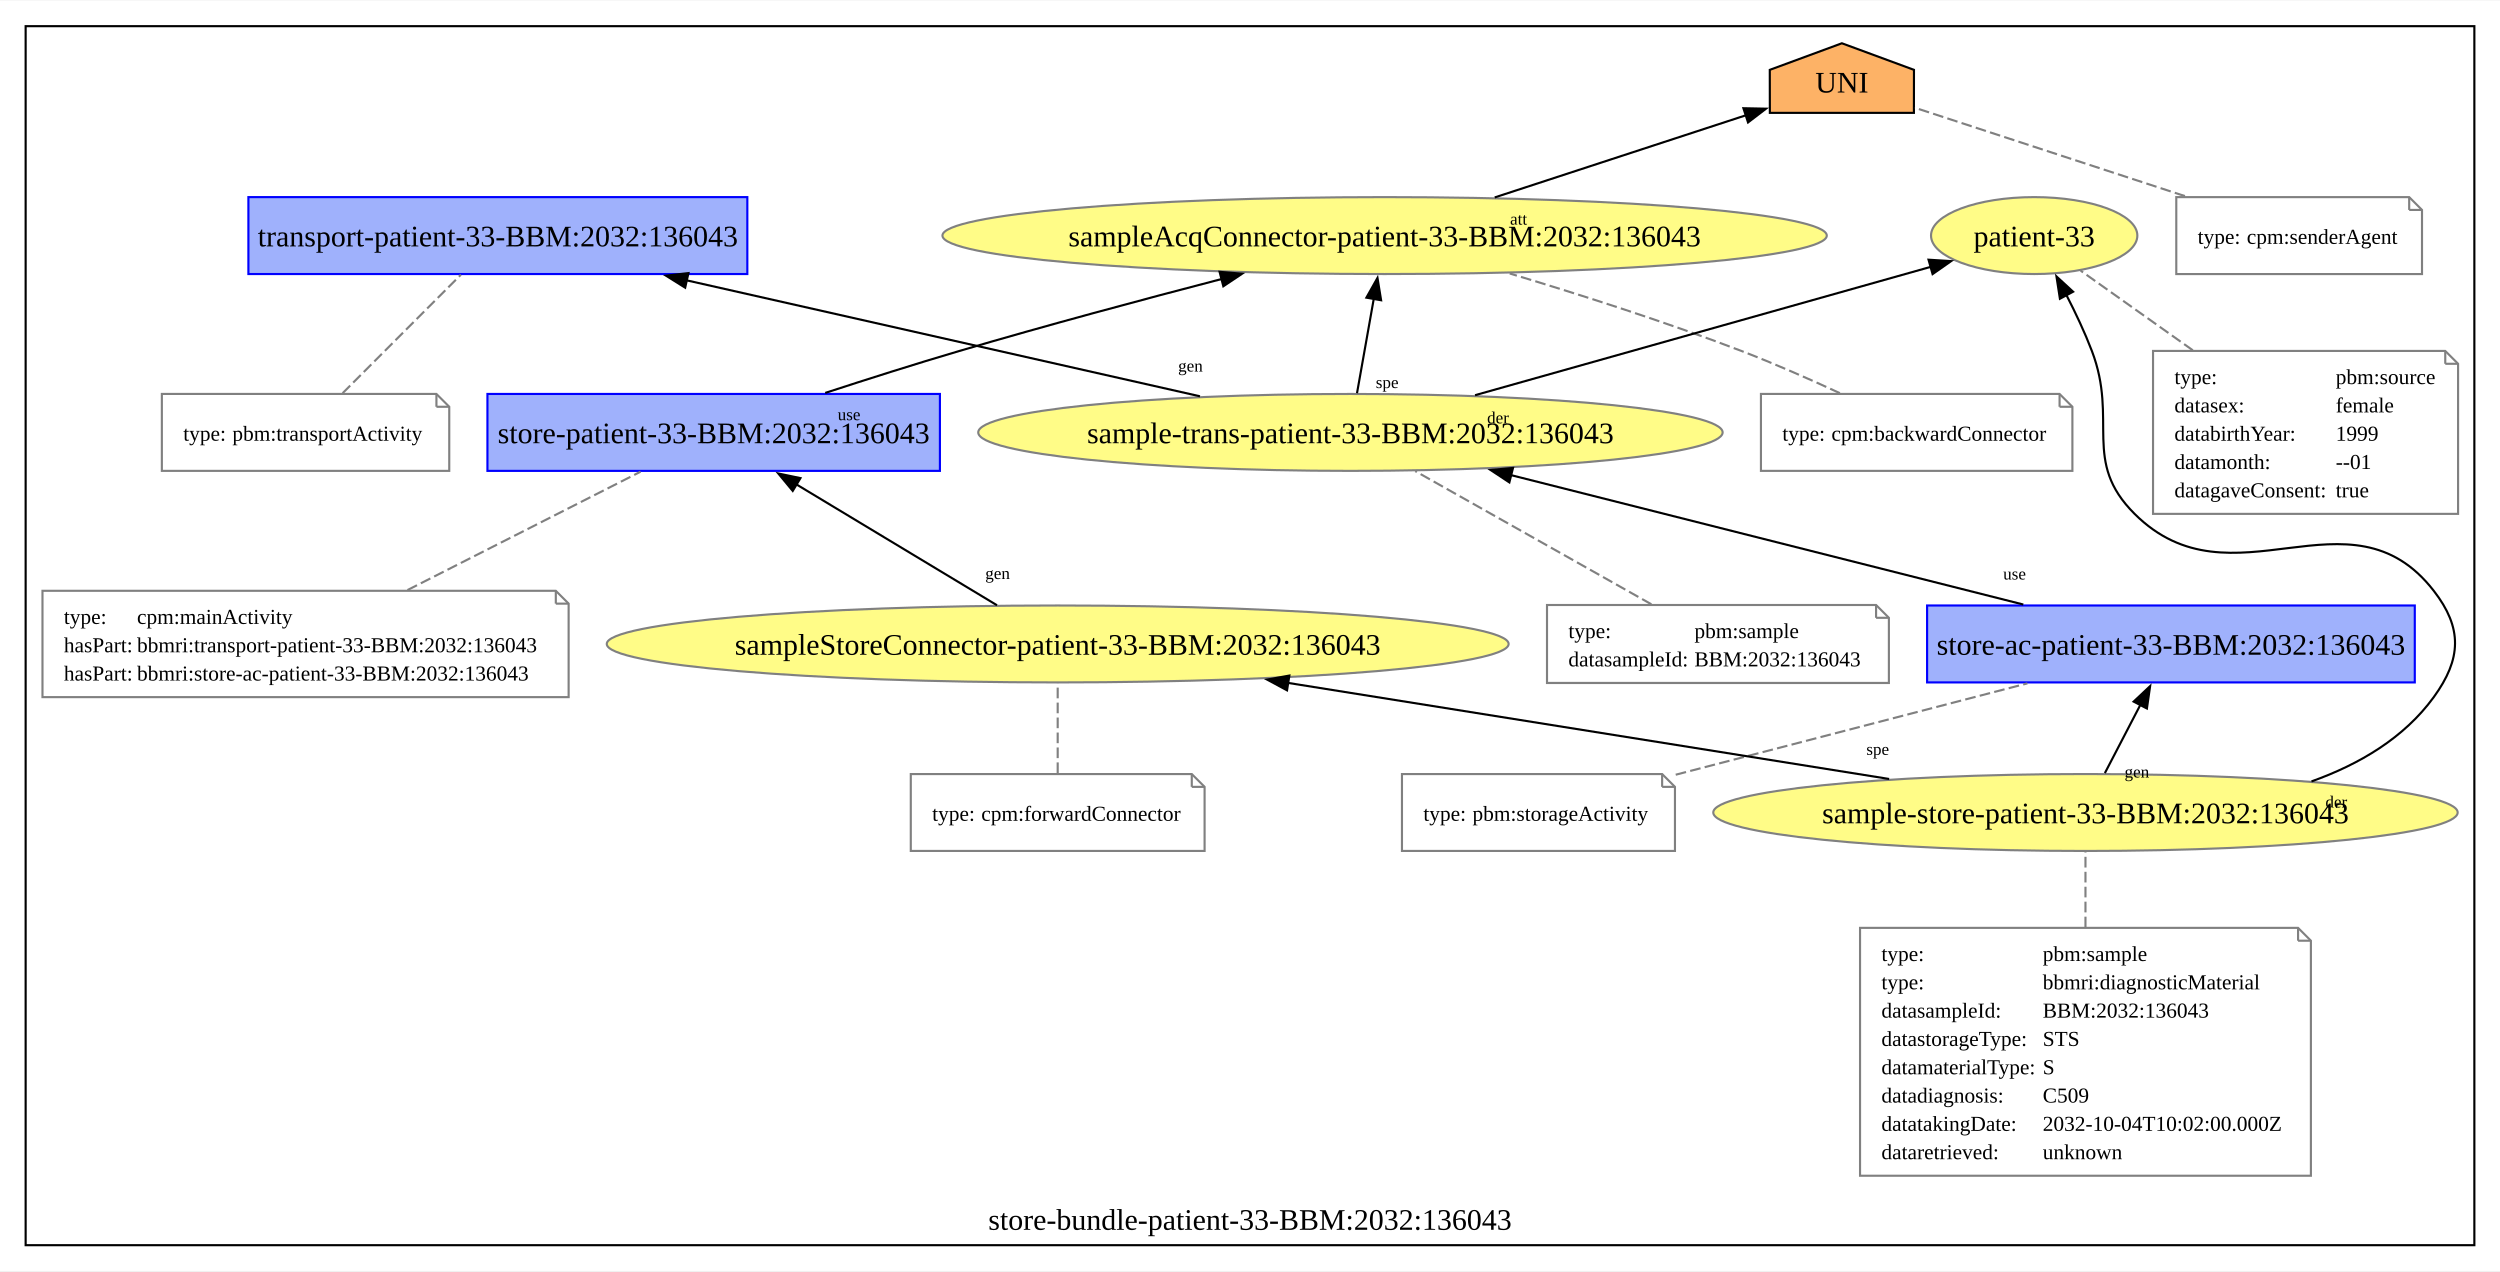
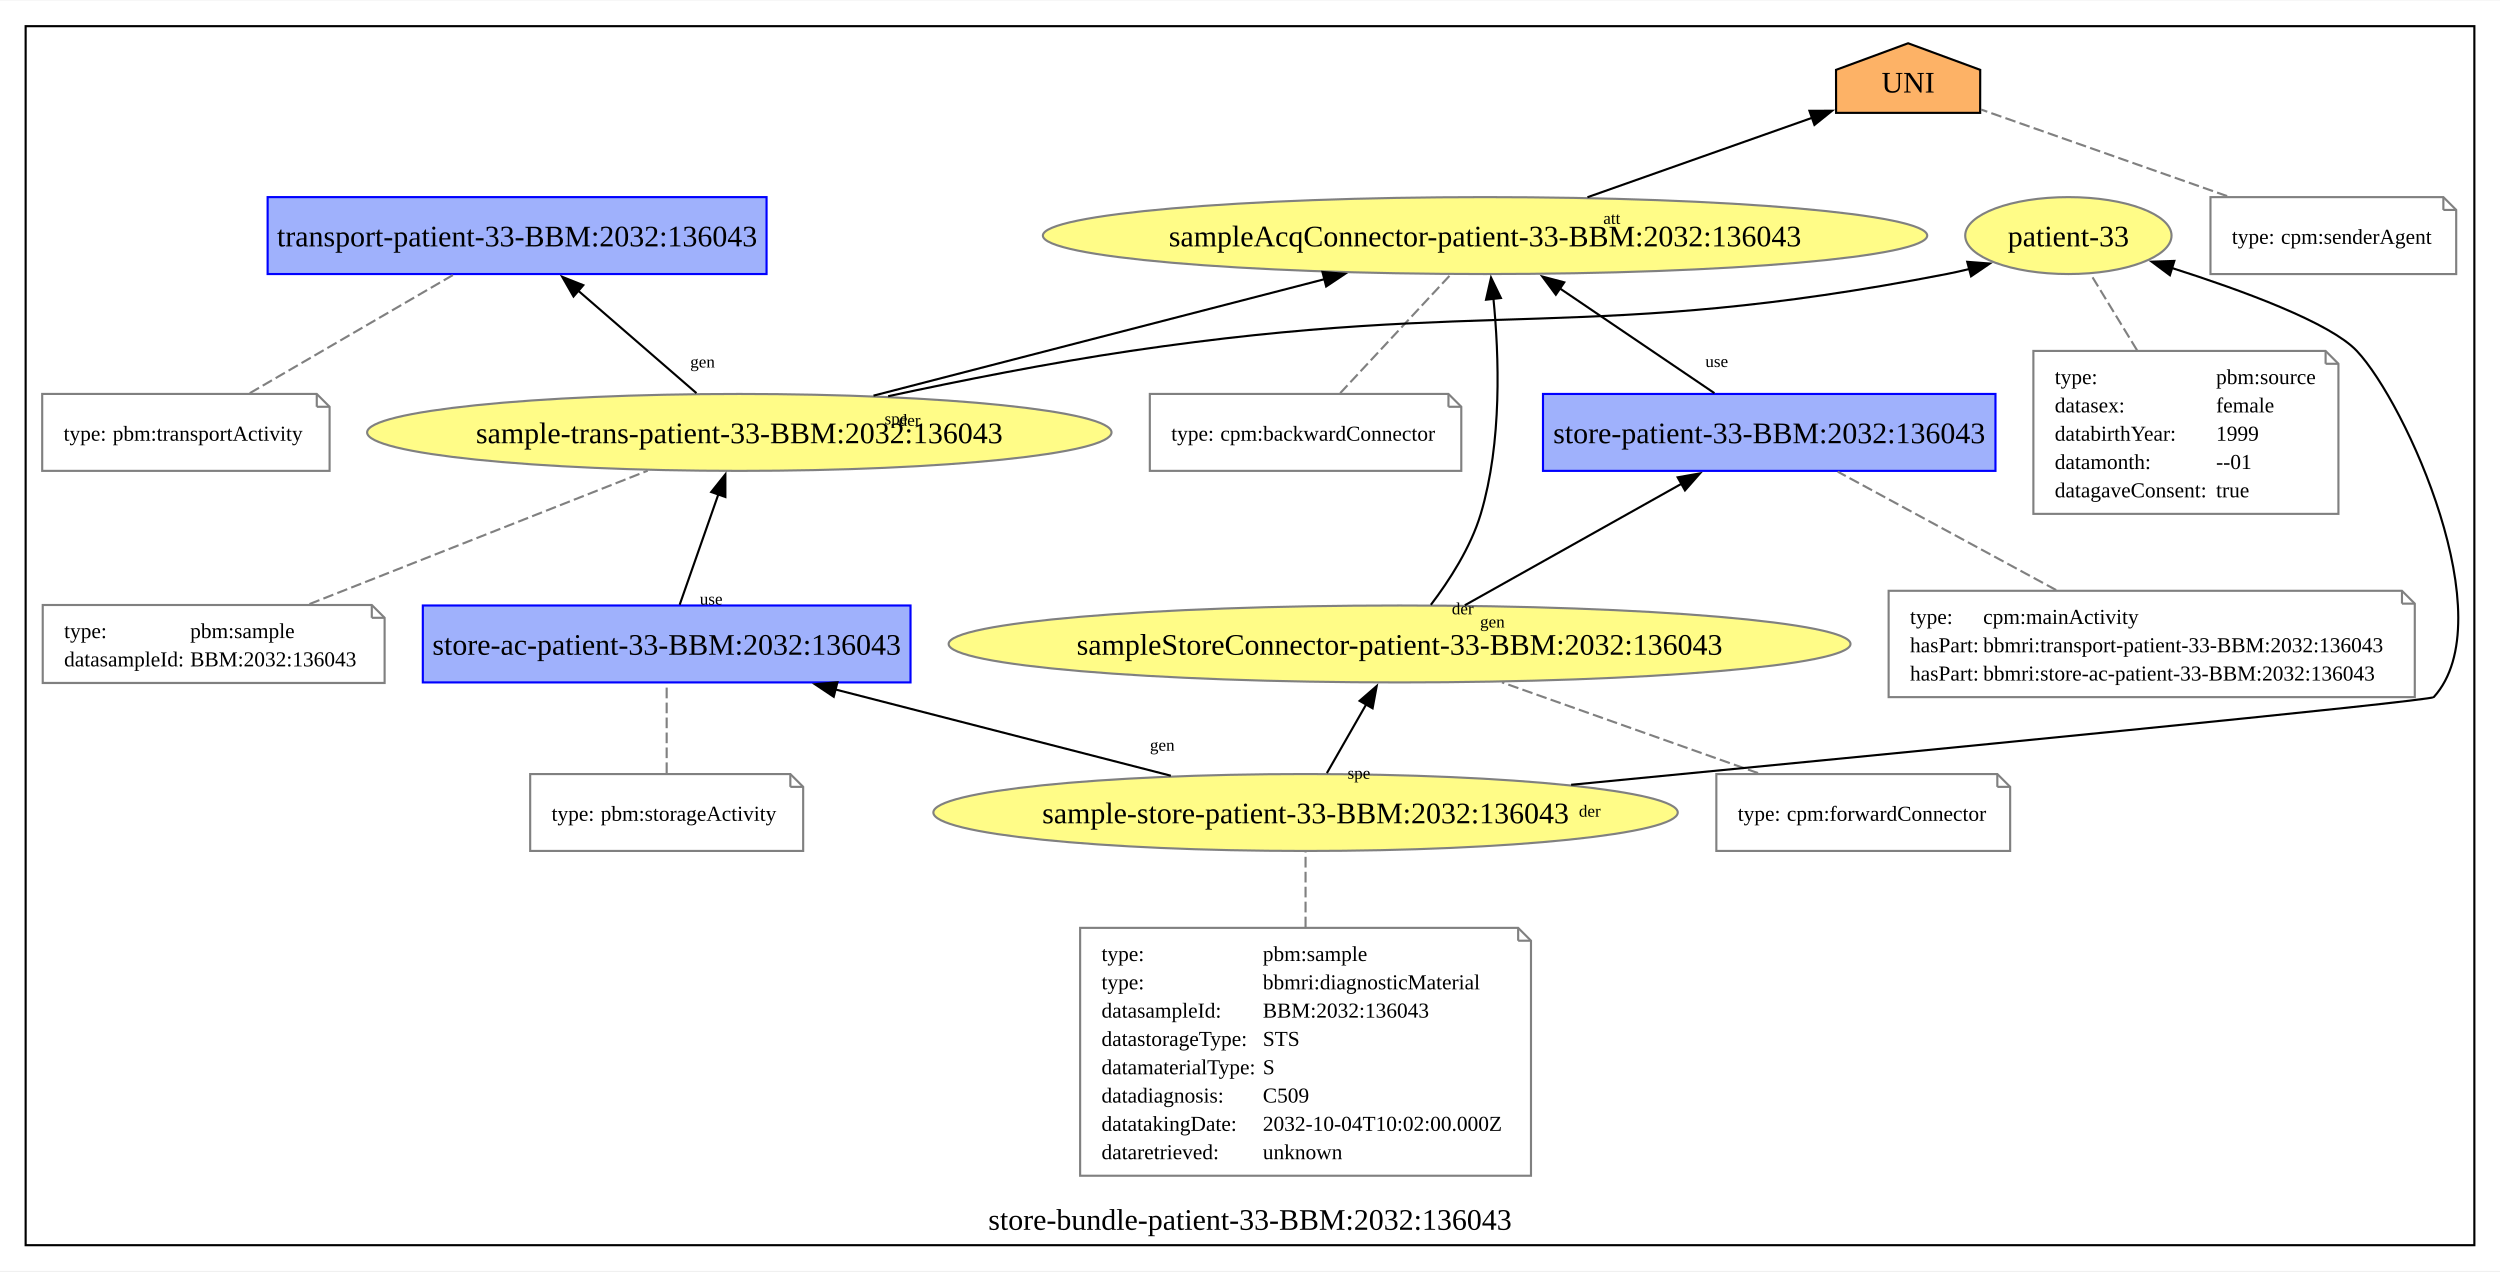
<svg xmlns="http://www.w3.org/2000/svg" xmlns:xlink="http://www.w3.org/1999/xlink" width="1170pt" height="595pt" viewBox="0.00 0.00 1170.00 594.50">
  <g id="graph0" class="graph" transform="scale(1 1) rotate(0) translate(4 590.5)">
    <polygon fill="white" stroke="none" points="-4,4 -4,-590.5 1166,-590.5 1166,4 -4,4" />
    <g id="clust1" class="cluster">
      <g id="a_clust1">
        <a xlink:href="http://www.bbmri.cz/schemas/biobank/datastore-bundle-patient-33-BBM:2032:136043" xlink:title="store-bundle-patient-33-BBM:2032:136043">
          <polygon fill="none" stroke="black" points="8,-8 8,-578.5 1154,-578.5 1154,-8 8,-8" />
          <text text-anchor="middle" x="581" y="-15.2" font-family="Times New Roman,serif" font-size="14.00">store-bundle-patient-33-BBM:2032:136043</text>
        </a>
      </g>
    </g>
    <g id="node1" class="node">
      <g id="a_node1">
        <a xlink:href="http://www.bbmri.cz/schemas/biobank/datastore-patient-33-BBM:2032:136043" xlink:title="store-patient-33-BBM:2032:136043">
-           <polygon fill="#9fb1fc" stroke="#0000ff" points="435.88,-406.38 224.12,-406.38 224.12,-370.38 435.88,-370.38 435.88,-406.38" />
-           <text text-anchor="middle" x="330" y="-383.32" font-family="Times New Roman,serif" font-size="14.00">store-patient-33-BBM:2032:136043</text>
+           <polygon fill="#9fb1fc" stroke="#0000ff" points="929.88,-406.38 718.12,-406.38 718.12,-370.38 929.88,-370.38 929.88,-406.38" />
+           <text text-anchor="middle" x="824" y="-383.32" font-family="Times New Roman,serif" font-size="14.00">store-patient-33-BBM:2032:136043</text>
        </a>
      </g>
    </g>
    <g id="node7" class="node">
      <g id="a_node7">
        <a xlink:href="http://www.bbmri.cz/schemas/biobank/datasampleAcqConnector-patient-33-BBM:2032:136043" xlink:title="sampleAcqConnector-patient-33-BBM:2032:136043">
-           <ellipse fill="#fffc87" stroke="#808080" cx="644" cy="-480.5" rx="206.94" ry="18" />
-           <text text-anchor="middle" x="644" y="-475.45" font-family="Times New Roman,serif" font-size="14.00">sampleAcqConnector-patient-33-BBM:2032:136043</text>
+           <ellipse fill="#fffc87" stroke="#808080" cx="691" cy="-480.5" rx="206.94" ry="18" />
+           <text text-anchor="middle" x="691" y="-475.45" font-family="Times New Roman,serif" font-size="14.00">sampleAcqConnector-patient-33-BBM:2032:136043</text>
        </a>
      </g>
    </g>
    <g id="edge10" class="edge">
-       <path fill="none" stroke="black" d="M382.2,-406.86C401.83,-413.27 424.37,-420.43 445,-426.5 485.43,-438.4 530.81,-450.58 568.02,-460.25" />
-       <polygon fill="black" stroke="black" points="566.76,-463.54 577.32,-462.66 568.52,-456.77 566.76,-463.54" />
-       <text text-anchor="middle" x="393.36" y="-394.1" font-family="Times New Roman,serif" font-size="8.00">use</text>
+       <path fill="none" stroke="black" d="M798.36,-406.75C777.75,-420.72 748.6,-440.47 725.87,-455.87" />
+       <polygon fill="black" stroke="black" points="724.13,-452.82 717.82,-461.33 728.06,-458.61 724.13,-452.82" />
+       <text text-anchor="middle" x="799.43" y="-418.99" font-family="Times New Roman,serif" font-size="8.00">use</text>
    </g>
    <g id="node2" class="node">
-       <polygon fill="none" stroke="gray" points="256.12,-314.25 15.88,-314.25 15.88,-264.5 262.12,-264.5 262.12,-308.25 256.12,-314.25" />
-       <polyline fill="none" stroke="gray" points="256.12,-314.25 256.12,-308.25" />
-       <polyline fill="none" stroke="gray" points="262.12,-308.25 256.12,-308.25" />
-       <text text-anchor="start" x="25.88" y="-298.75" font-family="Times New Roman,serif" font-size="10.00">type:</text>
-       <text text-anchor="start" x="60.12" y="-298.75" font-family="Times New Roman,serif" font-size="10.00">cpm:mainActivity</text>
-       <text text-anchor="start" x="25.88" y="-285.5" font-family="Times New Roman,serif" font-size="10.00">hasPart:</text>
-       <text text-anchor="start" x="60.12" y="-285.5" font-family="Times New Roman,serif" font-size="10.00">bbmri:transport-patient-33-BBM:2032:136043</text>
-       <text text-anchor="start" x="25.88" y="-272.25" font-family="Times New Roman,serif" font-size="10.00">hasPart:</text>
-       <text text-anchor="start" x="60.12" y="-272.25" font-family="Times New Roman,serif" font-size="10.00">bbmri:store-ac-patient-33-BBM:2032:136043</text>
+       <polygon fill="none" stroke="gray" points="1120.12,-314.25 879.88,-314.25 879.88,-264.5 1126.12,-264.5 1126.12,-308.25 1120.12,-314.25" />
+       <polyline fill="none" stroke="gray" points="1120.12,-314.25 1120.12,-308.25" />
+       <polyline fill="none" stroke="gray" points="1126.12,-308.25 1120.12,-308.25" />
+       <text text-anchor="start" x="889.88" y="-298.75" font-family="Times New Roman,serif" font-size="10.00">type:</text>
+       <text text-anchor="start" x="924.12" y="-298.75" font-family="Times New Roman,serif" font-size="10.00">cpm:mainActivity</text>
+       <text text-anchor="start" x="889.88" y="-285.5" font-family="Times New Roman,serif" font-size="10.00">hasPart:</text>
+       <text text-anchor="start" x="924.12" y="-285.5" font-family="Times New Roman,serif" font-size="10.00">bbmri:transport-patient-33-BBM:2032:136043</text>
+       <text text-anchor="start" x="889.88" y="-272.25" font-family="Times New Roman,serif" font-size="10.00">hasPart:</text>
+       <text text-anchor="start" x="924.12" y="-272.25" font-family="Times New Roman,serif" font-size="10.00">bbmri:store-ac-patient-33-BBM:2032:136043</text>
    </g>
    <g id="edge1" class="edge">
-       <path fill="none" stroke="gray" stroke-dasharray="5,2" d="M186.7,-314.6C220.63,-331.83 265.39,-354.56 295.79,-370" />
+       <path fill="none" stroke="gray" stroke-dasharray="5,2" d="M958.29,-314.6C926.5,-331.83 884.55,-354.56 856.06,-370" />
    </g>
    <g id="node3" class="node">
      <g id="a_node3">
        <a xlink:href="http://www.bbmri.cz/schemas/biobank/datatransport-patient-33-BBM:2032:136043" xlink:title="transport-patient-33-BBM:2032:136043">
-           <polygon fill="#9fb1fc" stroke="#0000ff" points="345.75,-498.5 112.25,-498.5 112.25,-462.5 345.75,-462.5 345.75,-498.5" />
-           <text text-anchor="middle" x="229" y="-475.45" font-family="Times New Roman,serif" font-size="14.00">transport-patient-33-BBM:2032:136043</text>
+           <polygon fill="#9fb1fc" stroke="#0000ff" points="354.75,-498.5 121.25,-498.5 121.25,-462.5 354.75,-462.5 354.75,-498.5" />
+           <text text-anchor="middle" x="238" y="-475.45" font-family="Times New Roman,serif" font-size="14.00">transport-patient-33-BBM:2032:136043</text>
        </a>
      </g>
    </g>
    <g id="node4" class="node">
-       <polygon fill="none" stroke="gray" points="200.25,-406.38 71.75,-406.38 71.75,-370.38 206.25,-370.38 206.25,-400.38 200.25,-406.38" />
-       <polyline fill="none" stroke="gray" points="200.25,-406.38 200.25,-400.38" />
-       <polyline fill="none" stroke="gray" points="206.25,-400.38 200.25,-400.38" />
-       <text text-anchor="start" x="81.75" y="-384.5" font-family="Times New Roman,serif" font-size="10.00">type:</text>
-       <text text-anchor="start" x="104.75" y="-384.5" font-family="Times New Roman,serif" font-size="10.00">pbm:transportActivity</text>
+       <polygon fill="none" stroke="gray" points="144.25,-406.38 15.75,-406.38 15.75,-370.38 150.25,-370.38 150.25,-400.38 144.25,-406.38" />
+       <polyline fill="none" stroke="gray" points="144.25,-406.38 144.25,-400.38" />
+       <polyline fill="none" stroke="gray" points="150.25,-400.38 144.25,-400.38" />
+       <text text-anchor="start" x="25.75" y="-384.5" font-family="Times New Roman,serif" font-size="10.00">type:</text>
+       <text text-anchor="start" x="48.75" y="-384.5" font-family="Times New Roman,serif" font-size="10.00">pbm:transportActivity</text>
    </g>
    <g id="edge2" class="edge">
-       <path fill="none" stroke="gray" stroke-dasharray="5,2" d="M156.35,-406.75C172.29,-422.71 195.78,-446.23 211.7,-462.18" />
+       <path fill="none" stroke="gray" stroke-dasharray="5,2" d="M112.89,-406.75C140.24,-422.66 180.53,-446.08 207.94,-462.02" />
    </g>
    <g id="node5" class="node">
      <g id="a_node5">
        <a xlink:href="http://www.bbmri.cz/schemas/biobank/datastore-ac-patient-33-BBM:2032:136043" xlink:title="store-ac-patient-33-BBM:2032:136043">
-           <polygon fill="#9fb1fc" stroke="#0000ff" points="1126.12,-307.38 897.88,-307.38 897.88,-271.38 1126.12,-271.38 1126.12,-307.38" />
-           <text text-anchor="middle" x="1012" y="-284.32" font-family="Times New Roman,serif" font-size="14.00">store-ac-patient-33-BBM:2032:136043</text>
+           <polygon fill="#9fb1fc" stroke="#0000ff" points="422.12,-307.38 193.88,-307.38 193.88,-271.38 422.12,-271.38 422.12,-307.38" />
+           <text text-anchor="middle" x="308" y="-284.32" font-family="Times New Roman,serif" font-size="14.00">store-ac-patient-33-BBM:2032:136043</text>
        </a>
      </g>
    </g>
    <g id="node11" class="node">
      <g id="a_node11">
        <a xlink:href="http://www.bbmri.cz/schemas/biobank/datasample-trans-patient-33-BBM:2032:136043" xlink:title="sample-trans-patient-33-BBM:2032:136043">
-           <ellipse fill="#fffc87" stroke="#808080" cx="628" cy="-388.38" rx="174.19" ry="18" />
-           <text text-anchor="middle" x="628" y="-383.32" font-family="Times New Roman,serif" font-size="14.00">sample-trans-patient-33-BBM:2032:136043</text>
-         </a>
-       </g>
-     </g>
-     <g id="edge15" class="edge">
-       <path fill="none" stroke="black" d="M942.91,-307.83C875.27,-324.91 772.52,-350.87 702.94,-368.44" />
-       <polygon fill="black" stroke="black" points="702.38,-364.98 693.54,-370.82 704.09,-371.76 702.38,-364.98" />
-       <text text-anchor="middle" x="938.81" y="-319.54" font-family="Times New Roman,serif" font-size="8.00">use</text>
+           <ellipse fill="#fffc87" stroke="#808080" cx="342" cy="-388.38" rx="174.19" ry="18" />
+           <text text-anchor="middle" x="342" y="-383.32" font-family="Times New Roman,serif" font-size="14.00">sample-trans-patient-33-BBM:2032:136043</text>
+         </a>
+       </g>
+     </g>
+     <g id="edge16" class="edge">
+       <path fill="none" stroke="black" d="M314.08,-307.72C319.11,-322.06 326.35,-342.71 332.19,-359.4" />
+       <polygon fill="black" stroke="black" points="328.86,-360.48 335.47,-368.76 335.47,-358.16 328.86,-360.48" />
+       <text text-anchor="middle" x="328.82" y="-307.77" font-family="Times New Roman,serif" font-size="8.00">use</text>
    </g>
    <g id="node6" class="node">
-       <polygon fill="none" stroke="gray" points="773.88,-228.5 652.12,-228.5 652.12,-192.5 779.88,-192.5 779.88,-222.5 773.88,-228.5" />
-       <polyline fill="none" stroke="gray" points="773.88,-228.5 773.88,-222.5" />
-       <polyline fill="none" stroke="gray" points="779.88,-222.5 773.88,-222.5" />
-       <text text-anchor="start" x="662.12" y="-206.62" font-family="Times New Roman,serif" font-size="10.00">type:</text>
-       <text text-anchor="start" x="685.12" y="-206.62" font-family="Times New Roman,serif" font-size="10.00">pbm:storageActivity</text>
+       <polygon fill="none" stroke="gray" points="365.88,-228.5 244.12,-228.5 244.12,-192.5 371.88,-192.5 371.88,-222.5 365.88,-228.5" />
+       <polyline fill="none" stroke="gray" points="365.88,-228.5 365.88,-222.5" />
+       <polyline fill="none" stroke="gray" points="371.88,-222.5 365.88,-222.5" />
+       <text text-anchor="start" x="254.12" y="-206.62" font-family="Times New Roman,serif" font-size="10.00">type:</text>
+       <text text-anchor="start" x="277.12" y="-206.62" font-family="Times New Roman,serif" font-size="10.00">pbm:storageActivity</text>
    </g>
    <g id="edge3" class="edge">
-       <path fill="none" stroke="gray" stroke-dasharray="5,2" d="M780.23,-228.18C828.86,-240.81 895.48,-258.11 944.82,-270.93" />
+       <path fill="none" stroke="gray" stroke-dasharray="5,2" d="M308,-228.94C308,-241.53 308,-258.43 308,-271" />
    </g>
    <g id="node17" class="node">
      <g id="a_node17">
        <a xlink:href="http://www.bbmri.cz/schemas/biobank/dataUNI" xlink:title="UNI">
-           <polygon fill="#fdb266" stroke="black" points="891.74,-558.06 858,-570.5 824.26,-558.06 824.29,-537.94 891.71,-537.94 891.74,-558.06" />
-           <text text-anchor="middle" x="858" y="-547.45" font-family="Times New Roman,serif" font-size="14.00">UNI</text>
+           <polygon fill="#fdb266" stroke="black" points="922.74,-558.06 889,-570.5 855.26,-558.06 855.29,-537.94 922.71,-537.94 922.74,-558.06" />
+           <text text-anchor="middle" x="889" y="-547.45" font-family="Times New Roman,serif" font-size="14.00">UNI</text>
        </a>
      </g>
    </g>
    <g id="edge12" class="edge">
-       <path fill="none" stroke="black" d="M695.53,-498.36C731.47,-510.11 778.94,-525.64 813.28,-536.87" />
-       <polygon fill="black" stroke="black" points="811.91,-540.1 822.5,-539.89 814.08,-533.45 811.91,-540.1" />
-       <text text-anchor="middle" x="706.7" y="-485.62" font-family="Times New Roman,serif" font-size="8.00">att</text>
+       <path fill="none" stroke="black" d="M738.93,-498.45C770.98,-509.77 812.85,-524.58 844.22,-535.67" />
+       <polygon fill="black" stroke="black" points="842.82,-538.89 853.42,-538.92 845.16,-532.29 842.82,-538.89" />
+       <text text-anchor="middle" x="750.33" y="-485.97" font-family="Times New Roman,serif" font-size="8.00">att</text>
    </g>
    <g id="node8" class="node">
-       <polygon fill="none" stroke="gray" points="959.88,-406.38 820.12,-406.38 820.12,-370.38 965.88,-370.38 965.88,-400.38 959.88,-406.38" />
-       <polyline fill="none" stroke="gray" points="959.88,-406.38 959.88,-400.38" />
-       <polyline fill="none" stroke="gray" points="965.88,-400.38 959.88,-400.38" />
-       <text text-anchor="start" x="830.12" y="-384.5" font-family="Times New Roman,serif" font-size="10.00">type:</text>
-       <text text-anchor="start" x="853.12" y="-384.5" font-family="Times New Roman,serif" font-size="10.00">cpm:backwardConnector</text>
+       <polygon fill="none" stroke="gray" points="673.88,-406.38 534.12,-406.38 534.12,-370.38 679.88,-370.38 679.88,-400.38 673.88,-406.38" />
+       <polyline fill="none" stroke="gray" points="673.88,-406.38 673.88,-400.38" />
+       <polyline fill="none" stroke="gray" points="679.88,-400.38 673.88,-400.38" />
+       <text text-anchor="start" x="544.12" y="-384.5" font-family="Times New Roman,serif" font-size="10.00">type:</text>
+       <text text-anchor="start" x="567.12" y="-384.5" font-family="Times New Roman,serif" font-size="10.00">cpm:backwardConnector</text>
    </g>
    <g id="edge4" class="edge">
-       <path fill="none" stroke="gray" stroke-dasharray="5,2" d="M857.06,-406.75C842.87,-413.32 826.32,-420.62 811,-426.5 775.5,-440.12 734.85,-453.07 702.55,-462.76" />
+       <path fill="none" stroke="gray" stroke-dasharray="5,2" d="M623.2,-406.75C638.07,-422.71 659.99,-446.23 674.85,-462.18" />
    </g>
    <g id="node9" class="node">
      <g id="a_node9">
        <a xlink:href="http://www.bbmri.cz/schemas/biobank/datasampleStoreConnector-patient-33-BBM:2032:136043" xlink:title="sampleStoreConnector-patient-33-BBM:2032:136043">
-           <ellipse fill="#fffc87" stroke="#808080" cx="491" cy="-289.38" rx="211.04" ry="18" />
-           <text text-anchor="middle" x="491" y="-284.32" font-family="Times New Roman,serif" font-size="14.00">sampleStoreConnector-patient-33-BBM:2032:136043</text>
+           <ellipse fill="#fffc87" stroke="#808080" cx="651" cy="-289.38" rx="211.04" ry="18" />
+           <text text-anchor="middle" x="651" y="-284.32" font-family="Times New Roman,serif" font-size="14.00">sampleStoreConnector-patient-33-BBM:2032:136043</text>
        </a>
      </g>
    </g>
    <g id="edge11" class="edge">
-       <path fill="none" stroke="black" d="M462.59,-307.49C436.5,-323.21 397.64,-346.63 368.72,-364.05" />
-       <polygon fill="black" stroke="black" points="367,-361 360.24,-369.16 370.61,-366.99 367,-361" />
-       <text text-anchor="middle" x="462.87" y="-319.77" font-family="Times New Roman,serif" font-size="8.00">gen</text>
+       <path fill="none" stroke="black" d="M681.53,-307.49C709.8,-323.35 752.05,-347.04 783.21,-364.5" />
+       <polygon fill="black" stroke="black" points="781.15,-367.36 791.58,-369.2 784.57,-361.25 781.15,-367.36" />
+       <text text-anchor="middle" x="694.43" y="-297.11" font-family="Times New Roman,serif" font-size="8.00">gen</text>
+     </g>
+     <g id="edge13" class="edge">
+       <path fill="none" stroke="black" d="M665.64,-307.69C674.24,-319.01 684.31,-334.56 689,-350.25 699.03,-383.81 697.57,-424.5 694.91,-451.14" />
+       <polygon fill="black" stroke="black" points="691.46,-450.49 693.81,-460.82 698.42,-451.28 691.46,-450.49" />
+       <text text-anchor="middle" x="680.54" y="-303.24" font-family="Times New Roman,serif" font-size="8.00">der</text>
    </g>
    <g id="node10" class="node">
-       <polygon fill="none" stroke="gray" points="553.75,-228.5 422.25,-228.5 422.25,-192.5 559.75,-192.5 559.75,-222.5 553.75,-228.5" />
-       <polyline fill="none" stroke="gray" points="553.75,-228.5 553.75,-222.5" />
-       <polyline fill="none" stroke="gray" points="559.75,-222.5 553.75,-222.5" />
-       <text text-anchor="start" x="432.25" y="-206.62" font-family="Times New Roman,serif" font-size="10.00">type:</text>
-       <text text-anchor="start" x="455.25" y="-206.62" font-family="Times New Roman,serif" font-size="10.00">cpm:forwardConnector</text>
+       <polygon fill="none" stroke="gray" points="930.75,-228.5 799.25,-228.5 799.25,-192.5 936.75,-192.5 936.75,-222.5 930.75,-228.5" />
+       <polyline fill="none" stroke="gray" points="930.75,-228.5 930.75,-222.5" />
+       <polyline fill="none" stroke="gray" points="936.75,-222.5 930.75,-222.5" />
+       <text text-anchor="start" x="809.25" y="-206.62" font-family="Times New Roman,serif" font-size="10.00">type:</text>
+       <text text-anchor="start" x="832.25" y="-206.62" font-family="Times New Roman,serif" font-size="10.00">cpm:forwardConnector</text>
    </g>
    <g id="edge5" class="edge">
-       <path fill="none" stroke="gray" stroke-dasharray="5,2" d="M491,-228.94C491,-241.53 491,-258.43 491,-271" />
+       <path fill="none" stroke="gray" stroke-dasharray="5,2" d="M818.76,-228.94C782.87,-241.66 734.5,-258.79 698.93,-271.4" />
+     </g>
+     <g id="edge15" class="edge">
+       <path fill="none" stroke="black" d="M321.95,-406.75C306.12,-420.47 283.85,-439.77 266.22,-455.04" />
+       <polygon fill="black" stroke="black" points="264.4,-451.99 259.13,-461.19 268.98,-457.28 264.4,-451.99" />
+       <text text-anchor="middle" x="324.79" y="-418.76" font-family="Times New Roman,serif" font-size="8.00">gen</text>
    </g>
    <g id="edge14" class="edge">
-       <path fill="none" stroke="black" d="M557.59,-405.28C490.55,-420.42 389.45,-443.26 317.11,-459.6" />
-       <polygon fill="black" stroke="black" points="316.66,-456.11 307.68,-461.73 318.2,-462.94 316.66,-456.11" />
-       <text text-anchor="middle" x="553.13" y="-416.88" font-family="Times New Roman,serif" font-size="8.00">gen</text>
-     </g>
-     <g id="edge13" class="edge">
-       <path fill="none" stroke="black" d="M631.08,-406.75C633.32,-419.34 636.39,-436.65 638.98,-451.22" />
-       <polygon fill="black" stroke="black" points="635.47,-451.45 640.66,-460.69 642.36,-450.23 635.47,-451.45" />
-       <text text-anchor="middle" x="645.19" y="-409.14" font-family="Times New Roman,serif" font-size="8.00">spe</text>
+       <path fill="none" stroke="black" d="M404.8,-405.59C464.04,-420.89 552.92,-443.84 615.89,-460.1" />
+       <polygon fill="black" stroke="black" points="614.91,-463.47 625.47,-462.58 616.66,-456.69 614.91,-463.47" />
+       <text text-anchor="middle" x="415.31" y="-392.16" font-family="Times New Roman,serif" font-size="8.00">spe</text>
    </g>
    <g id="node15" class="node">
      <g id="a_node15">
        <a xlink:href="http://www.bbmri.cz/schemas/biobank/datapatient-33" xlink:title="patient-33">
-           <ellipse fill="#fffc87" stroke="#808080" cx="948" cy="-480.5" rx="48.28" ry="18" />
-           <text text-anchor="middle" x="948" y="-475.45" font-family="Times New Roman,serif" font-size="14.00">patient-33</text>
-         </a>
-       </g>
-     </g>
-     <g id="edge18" class="edge">
-       <path fill="none" stroke="black" d="M686.32,-405.8C747.5,-423.03 842.55,-449.8 899.68,-465.89" />
-       <polygon fill="black" stroke="black" points="898.55,-469.21 909.13,-468.55 900.45,-462.47 898.55,-469.21" />
-       <text text-anchor="middle" x="697.06" y="-392.6" font-family="Times New Roman,serif" font-size="8.00">der</text>
+           <ellipse fill="#fffc87" stroke="#808080" cx="964" cy="-480.5" rx="48.28" ry="18" />
+           <text text-anchor="middle" x="964" y="-475.45" font-family="Times New Roman,serif" font-size="14.00">patient-33</text>
+         </a>
+       </g>
+     </g>
+     <g id="edge19" class="edge">
+       <path fill="none" stroke="black" d="M411.65,-405.32C445.68,-412.64 487.32,-420.92 525,-426.5 693.69,-451.49 739.6,-429.97 907,-462.5 910.55,-463.19 914.19,-464.01 917.84,-464.91" />
+       <polygon fill="black" stroke="black" points="916.67,-468.22 927.23,-467.41 918.47,-461.45 916.67,-468.22" />
+       <text text-anchor="middle" x="421.69" y="-391.45" font-family="Times New Roman,serif" font-size="8.00">der</text>
    </g>
    <g id="node12" class="node">
-       <polygon fill="none" stroke="gray" points="874,-307.62 720,-307.62 720,-271.12 880,-271.12 880,-301.62 874,-307.62" />
-       <polyline fill="none" stroke="gray" points="874,-307.62 874,-301.62" />
-       <polyline fill="none" stroke="gray" points="880,-301.62 874,-301.62" />
-       <text text-anchor="start" x="730" y="-292.12" font-family="Times New Roman,serif" font-size="10.00">type:</text>
-       <text text-anchor="start" x="789" y="-292.12" font-family="Times New Roman,serif" font-size="10.00">pbm:sample</text>
-       <text text-anchor="start" x="730" y="-278.88" font-family="Times New Roman,serif" font-size="10.00">datasampleId:</text>
-       <text text-anchor="start" x="789" y="-278.88" font-family="Times New Roman,serif" font-size="10.00">BBM:2032:136043</text>
+       <polygon fill="none" stroke="gray" points="170,-307.62 16,-307.62 16,-271.12 176,-271.12 176,-301.62 170,-307.62" />
+       <polyline fill="none" stroke="gray" points="170,-307.62 170,-301.62" />
+       <polyline fill="none" stroke="gray" points="176,-301.62 170,-301.62" />
+       <text text-anchor="start" x="26" y="-292.12" font-family="Times New Roman,serif" font-size="10.00">type:</text>
+       <text text-anchor="start" x="85" y="-292.12" font-family="Times New Roman,serif" font-size="10.00">pbm:sample</text>
+       <text text-anchor="start" x="26" y="-278.88" font-family="Times New Roman,serif" font-size="10.00">datasampleId:</text>
+       <text text-anchor="start" x="85" y="-278.88" font-family="Times New Roman,serif" font-size="10.00">BBM:2032:136043</text>
    </g>
    <g id="edge6" class="edge">
-       <path fill="none" stroke="gray" stroke-dasharray="5,2" d="M768.85,-307.94C737.49,-325.63 689.41,-352.74 658.34,-370.27" />
+       <path fill="none" stroke="gray" stroke-dasharray="5,2" d="M140.83,-308.05C185.87,-325.81 254.79,-352.99 299.12,-370.47" />
    </g>
    <g id="node13" class="node">
      <g id="a_node13">
        <a xlink:href="http://www.bbmri.cz/schemas/biobank/datasample-store-patient-33-BBM:2032:136043" xlink:title="sample-store-patient-33-BBM:2032:136043">
-           <ellipse fill="#fffc87" stroke="#808080" cx="972" cy="-210.5" rx="174.19" ry="18" />
-           <text text-anchor="middle" x="972" y="-205.45" font-family="Times New Roman,serif" font-size="14.00">sample-store-patient-33-BBM:2032:136043</text>
-         </a>
-       </g>
-     </g>
-     <g id="edge16" class="edge">
-       <path fill="none" stroke="black" d="M981.08,-228.94C985.99,-238.38 992.16,-250.25 997.7,-260.9" />
-       <polygon fill="black" stroke="black" points="994.54,-262.4 1002.26,-269.66 1000.75,-259.17 994.54,-262.4" />
-       <text text-anchor="middle" x="996.06" y="-226.88" font-family="Times New Roman,serif" font-size="8.00">gen</text>
+           <ellipse fill="#fffc87" stroke="#808080" cx="607" cy="-210.5" rx="174.19" ry="18" />
+           <text text-anchor="middle" x="607" y="-205.45" font-family="Times New Roman,serif" font-size="14.00">sample-store-patient-33-BBM:2032:136043</text>
+         </a>
+       </g>
    </g>
    <g id="edge17" class="edge">
-       <path fill="none" stroke="black" d="M880.11,-226.19C799.87,-239.01 683.32,-257.64 598.71,-271.16" />
-       <polygon fill="black" stroke="black" points="598.33,-267.68 589,-272.71 599.43,-274.59 598.33,-267.68" />
-       <text text-anchor="middle" x="874.76" y="-237.47" font-family="Times New Roman,serif" font-size="8.00">spe</text>
-     </g>
-     <g id="edge19" class="edge">
-       <path fill="none" stroke="black" d="M1077.78,-225.05C1100.11,-233 1121.1,-245.36 1135,-264.5 1147.99,-282.39 1148.55,-296.78 1135,-314.25 1095.63,-365.02 1040.54,-304.93 995,-350.25 970.17,-374.96 987.47,-393.76 975,-426.5 971.68,-435.22 967.34,-444.39 963.11,-452.61" />
-       <polygon fill="black" stroke="black" points="960.04,-450.93 958.42,-461.4 966.21,-454.22 960.04,-450.93" />
-       <text text-anchor="middle" x="1089.39" y="-212.83" font-family="Times New Roman,serif" font-size="8.00">der</text>
+       <path fill="none" stroke="black" d="M543.96,-227.71C498.16,-239.48 435.87,-255.5 386.8,-268.12" />
+       <polygon fill="black" stroke="black" points="386.18,-264.66 377.37,-270.54 387.92,-271.44 386.18,-264.66" />
+       <text text-anchor="middle" x="539.93" y="-239.43" font-family="Times New Roman,serif" font-size="8.00">gen</text>
+     </g>
+     <g id="edge18" class="edge">
+       <path fill="none" stroke="black" d="M616.98,-228.94C622.44,-238.48 629.32,-250.5 635.46,-261.23" />
+       <polygon fill="black" stroke="black" points="632.3,-262.75 640.3,-269.69 638.37,-259.27 632.3,-262.75" />
+       <text text-anchor="middle" x="631.98" y="-226.28" font-family="Times New Roman,serif" font-size="8.00">spe</text>
+     </g>
+     <g id="edge20" class="edge">
+       <path fill="none" stroke="black" d="M731.29,-223.47C886.84,-238.52 1133.31,-262.63 1135,-264.5 1167.84,-300.8 1122.06,-401.92 1099,-426.5 1086.64,-439.67 1045.73,-454.73 1012.16,-465.42" />
+       <polygon fill="black" stroke="black" points="1011.51,-461.95 1003,-468.28 1013.59,-468.64 1011.51,-461.95" />
+       <text text-anchor="middle" x="740.01" y="-208.54" font-family="Times New Roman,serif" font-size="8.00">der</text>
    </g>
    <g id="node14" class="node">
-       <polygon fill="none" stroke="gray" points="1071.5,-156.5 866.5,-156.5 866.5,-40.5 1077.5,-40.5 1077.5,-150.5 1071.5,-156.5" />
-       <polyline fill="none" stroke="gray" points="1071.5,-156.5 1071.5,-150.5" />
-       <polyline fill="none" stroke="gray" points="1077.5,-150.5 1071.5,-150.5" />
-       <text text-anchor="start" x="876.5" y="-141" font-family="Times New Roman,serif" font-size="10.00">type:</text>
-       <text text-anchor="start" x="952" y="-141" font-family="Times New Roman,serif" font-size="10.00">pbm:sample</text>
-       <text text-anchor="start" x="876.5" y="-127.75" font-family="Times New Roman,serif" font-size="10.00">type:</text>
-       <text text-anchor="start" x="952" y="-127.75" font-family="Times New Roman,serif" font-size="10.00">bbmri:diagnosticMaterial</text>
-       <text text-anchor="start" x="876.5" y="-114.5" font-family="Times New Roman,serif" font-size="10.00">datasampleId:</text>
-       <text text-anchor="start" x="952" y="-114.5" font-family="Times New Roman,serif" font-size="10.00">BBM:2032:136043</text>
-       <text text-anchor="start" x="876.5" y="-101.25" font-family="Times New Roman,serif" font-size="10.00">datastorageType:</text>
-       <text text-anchor="start" x="952" y="-101.25" font-family="Times New Roman,serif" font-size="10.00">STS</text>
-       <text text-anchor="start" x="876.5" y="-88" font-family="Times New Roman,serif" font-size="10.00">datamaterialType:</text>
-       <text text-anchor="start" x="952" y="-88" font-family="Times New Roman,serif" font-size="10.00">S</text>
-       <text text-anchor="start" x="876.5" y="-74.75" font-family="Times New Roman,serif" font-size="10.00">datadiagnosis:</text>
-       <text text-anchor="start" x="952" y="-74.75" font-family="Times New Roman,serif" font-size="10.00">C509</text>
-       <text text-anchor="start" x="876.5" y="-61.5" font-family="Times New Roman,serif" font-size="10.00">datatakingDate:</text>
-       <text text-anchor="start" x="952" y="-61.5" font-family="Times New Roman,serif" font-size="10.00">2032-10-04T10:02:00.000Z</text>
-       <text text-anchor="start" x="876.5" y="-48.25" font-family="Times New Roman,serif" font-size="10.00">dataretrieved:</text>
-       <text text-anchor="start" x="952" y="-48.25" font-family="Times New Roman,serif" font-size="10.00">unknown</text>
+       <polygon fill="none" stroke="gray" points="706.5,-156.5 501.5,-156.5 501.5,-40.5 712.5,-40.5 712.5,-150.5 706.5,-156.5" />
+       <polyline fill="none" stroke="gray" points="706.5,-156.5 706.5,-150.5" />
+       <polyline fill="none" stroke="gray" points="712.5,-150.5 706.5,-150.5" />
+       <text text-anchor="start" x="511.5" y="-141" font-family="Times New Roman,serif" font-size="10.00">type:</text>
+       <text text-anchor="start" x="587" y="-141" font-family="Times New Roman,serif" font-size="10.00">pbm:sample</text>
+       <text text-anchor="start" x="511.5" y="-127.75" font-family="Times New Roman,serif" font-size="10.00">type:</text>
+       <text text-anchor="start" x="587" y="-127.75" font-family="Times New Roman,serif" font-size="10.00">bbmri:diagnosticMaterial</text>
+       <text text-anchor="start" x="511.5" y="-114.5" font-family="Times New Roman,serif" font-size="10.00">datasampleId:</text>
+       <text text-anchor="start" x="587" y="-114.5" font-family="Times New Roman,serif" font-size="10.00">BBM:2032:136043</text>
+       <text text-anchor="start" x="511.5" y="-101.25" font-family="Times New Roman,serif" font-size="10.00">datastorageType:</text>
+       <text text-anchor="start" x="587" y="-101.25" font-family="Times New Roman,serif" font-size="10.00">STS</text>
+       <text text-anchor="start" x="511.5" y="-88" font-family="Times New Roman,serif" font-size="10.00">datamaterialType:</text>
+       <text text-anchor="start" x="587" y="-88" font-family="Times New Roman,serif" font-size="10.00">S</text>
+       <text text-anchor="start" x="511.5" y="-74.75" font-family="Times New Roman,serif" font-size="10.00">datadiagnosis:</text>
+       <text text-anchor="start" x="587" y="-74.75" font-family="Times New Roman,serif" font-size="10.00">C509</text>
+       <text text-anchor="start" x="511.5" y="-61.5" font-family="Times New Roman,serif" font-size="10.00">datatakingDate:</text>
+       <text text-anchor="start" x="587" y="-61.5" font-family="Times New Roman,serif" font-size="10.00">2032-10-04T10:02:00.000Z</text>
+       <text text-anchor="start" x="511.5" y="-48.25" font-family="Times New Roman,serif" font-size="10.00">dataretrieved:</text>
+       <text text-anchor="start" x="587" y="-48.25" font-family="Times New Roman,serif" font-size="10.00">unknown</text>
    </g>
    <g id="edge7" class="edge">
-       <path fill="none" stroke="gray" stroke-dasharray="5,2" d="M972,-156.76C972,-169.7 972,-182.48 972,-192.22" />
+       <path fill="none" stroke="gray" stroke-dasharray="5,2" d="M607,-156.76C607,-169.7 607,-182.48 607,-192.22" />
    </g>
    <g id="node16" class="node">
-       <polygon fill="none" stroke="gray" points="1140.38,-426.5 1003.62,-426.5 1003.62,-350.25 1146.38,-350.25 1146.38,-420.5 1140.38,-426.5" />
-       <polyline fill="none" stroke="gray" points="1140.38,-426.5 1140.38,-420.5" />
-       <polyline fill="none" stroke="gray" points="1146.38,-420.5 1140.38,-420.5" />
-       <text text-anchor="start" x="1013.62" y="-411" font-family="Times New Roman,serif" font-size="10.00">type:</text>
-       <text text-anchor="start" x="1089.12" y="-411" font-family="Times New Roman,serif" font-size="10.00">pbm:source</text>
-       <text text-anchor="start" x="1013.62" y="-397.75" font-family="Times New Roman,serif" font-size="10.00">datasex:</text>
-       <text text-anchor="start" x="1089.12" y="-397.75" font-family="Times New Roman,serif" font-size="10.00">female</text>
-       <text text-anchor="start" x="1013.62" y="-384.5" font-family="Times New Roman,serif" font-size="10.00">databirthYear:</text>
-       <text text-anchor="start" x="1089.12" y="-384.5" font-family="Times New Roman,serif" font-size="10.00">1999</text>
-       <text text-anchor="start" x="1013.62" y="-371.25" font-family="Times New Roman,serif" font-size="10.00">datamonth:</text>
-       <text text-anchor="start" x="1089.12" y="-371.25" font-family="Times New Roman,serif" font-size="10.00">--01</text>
-       <text text-anchor="start" x="1013.62" y="-358" font-family="Times New Roman,serif" font-size="10.00">datagaveConsent:</text>
-       <text text-anchor="start" x="1089.12" y="-358" font-family="Times New Roman,serif" font-size="10.00">true</text>
+       <polygon fill="none" stroke="gray" points="1084.38,-426.5 947.62,-426.5 947.62,-350.25 1090.38,-350.25 1090.38,-420.5 1084.38,-426.5" />
+       <polyline fill="none" stroke="gray" points="1084.38,-426.5 1084.38,-420.5" />
+       <polyline fill="none" stroke="gray" points="1090.38,-420.5 1084.38,-420.5" />
+       <text text-anchor="start" x="957.62" y="-411" font-family="Times New Roman,serif" font-size="10.00">type:</text>
+       <text text-anchor="start" x="1033.12" y="-411" font-family="Times New Roman,serif" font-size="10.00">pbm:source</text>
+       <text text-anchor="start" x="957.62" y="-397.75" font-family="Times New Roman,serif" font-size="10.00">datasex:</text>
+       <text text-anchor="start" x="1033.12" y="-397.75" font-family="Times New Roman,serif" font-size="10.00">female</text>
+       <text text-anchor="start" x="957.62" y="-384.5" font-family="Times New Roman,serif" font-size="10.00">databirthYear:</text>
+       <text text-anchor="start" x="1033.12" y="-384.5" font-family="Times New Roman,serif" font-size="10.00">1999</text>
+       <text text-anchor="start" x="957.62" y="-371.25" font-family="Times New Roman,serif" font-size="10.00">datamonth:</text>
+       <text text-anchor="start" x="1033.12" y="-371.25" font-family="Times New Roman,serif" font-size="10.00">--01</text>
+       <text text-anchor="start" x="957.62" y="-358" font-family="Times New Roman,serif" font-size="10.00">datagaveConsent:</text>
+       <text text-anchor="start" x="1033.12" y="-358" font-family="Times New Roman,serif" font-size="10.00">true</text>
    </g>
    <g id="edge8" class="edge">
-       <path fill="none" stroke="gray" stroke-dasharray="5,2" d="M1022.24,-426.81C1003.84,-439.87 984.2,-453.81 969.75,-464.07" />
+       <path fill="none" stroke="gray" stroke-dasharray="5,2" d="M996.15,-426.81C988.6,-439.19 980.56,-452.37 974.41,-462.44" />
    </g>
    <g id="node18" class="node">
-       <polygon fill="none" stroke="gray" points="1123.5,-498.5 1014.5,-498.5 1014.5,-462.5 1129.5,-462.5 1129.5,-492.5 1123.5,-498.5" />
-       <polyline fill="none" stroke="gray" points="1123.5,-498.5 1123.5,-492.5" />
-       <polyline fill="none" stroke="gray" points="1129.5,-492.5 1123.5,-492.5" />
-       <text text-anchor="start" x="1024.5" y="-476.62" font-family="Times New Roman,serif" font-size="10.00">type:</text>
-       <text text-anchor="start" x="1047.5" y="-476.62" font-family="Times New Roman,serif" font-size="10.00">cpm:senderAgent</text>
+       <polygon fill="none" stroke="gray" points="1139.5,-498.5 1030.5,-498.5 1030.5,-462.5 1145.5,-462.5 1145.5,-492.5 1139.5,-498.5" />
+       <polyline fill="none" stroke="gray" points="1139.5,-498.5 1139.5,-492.5" />
+       <polyline fill="none" stroke="gray" points="1145.5,-492.5 1139.5,-492.5" />
+       <text text-anchor="start" x="1040.5" y="-476.62" font-family="Times New Roman,serif" font-size="10.00">type:</text>
+       <text text-anchor="start" x="1063.5" y="-476.62" font-family="Times New Roman,serif" font-size="10.00">cpm:senderAgent</text>
    </g>
    <g id="edge9" class="edge">
-       <path fill="none" stroke="gray" stroke-dasharray="5,2" d="M1018.55,-498.98C978.93,-511.94 926.12,-529.22 892.09,-540.35" />
+       <path fill="none" stroke="gray" stroke-dasharray="5,2" d="M1038.3,-498.98C1002.38,-511.62 954.8,-528.36 923.1,-539.5" />
    </g>
  </g>
</svg>
